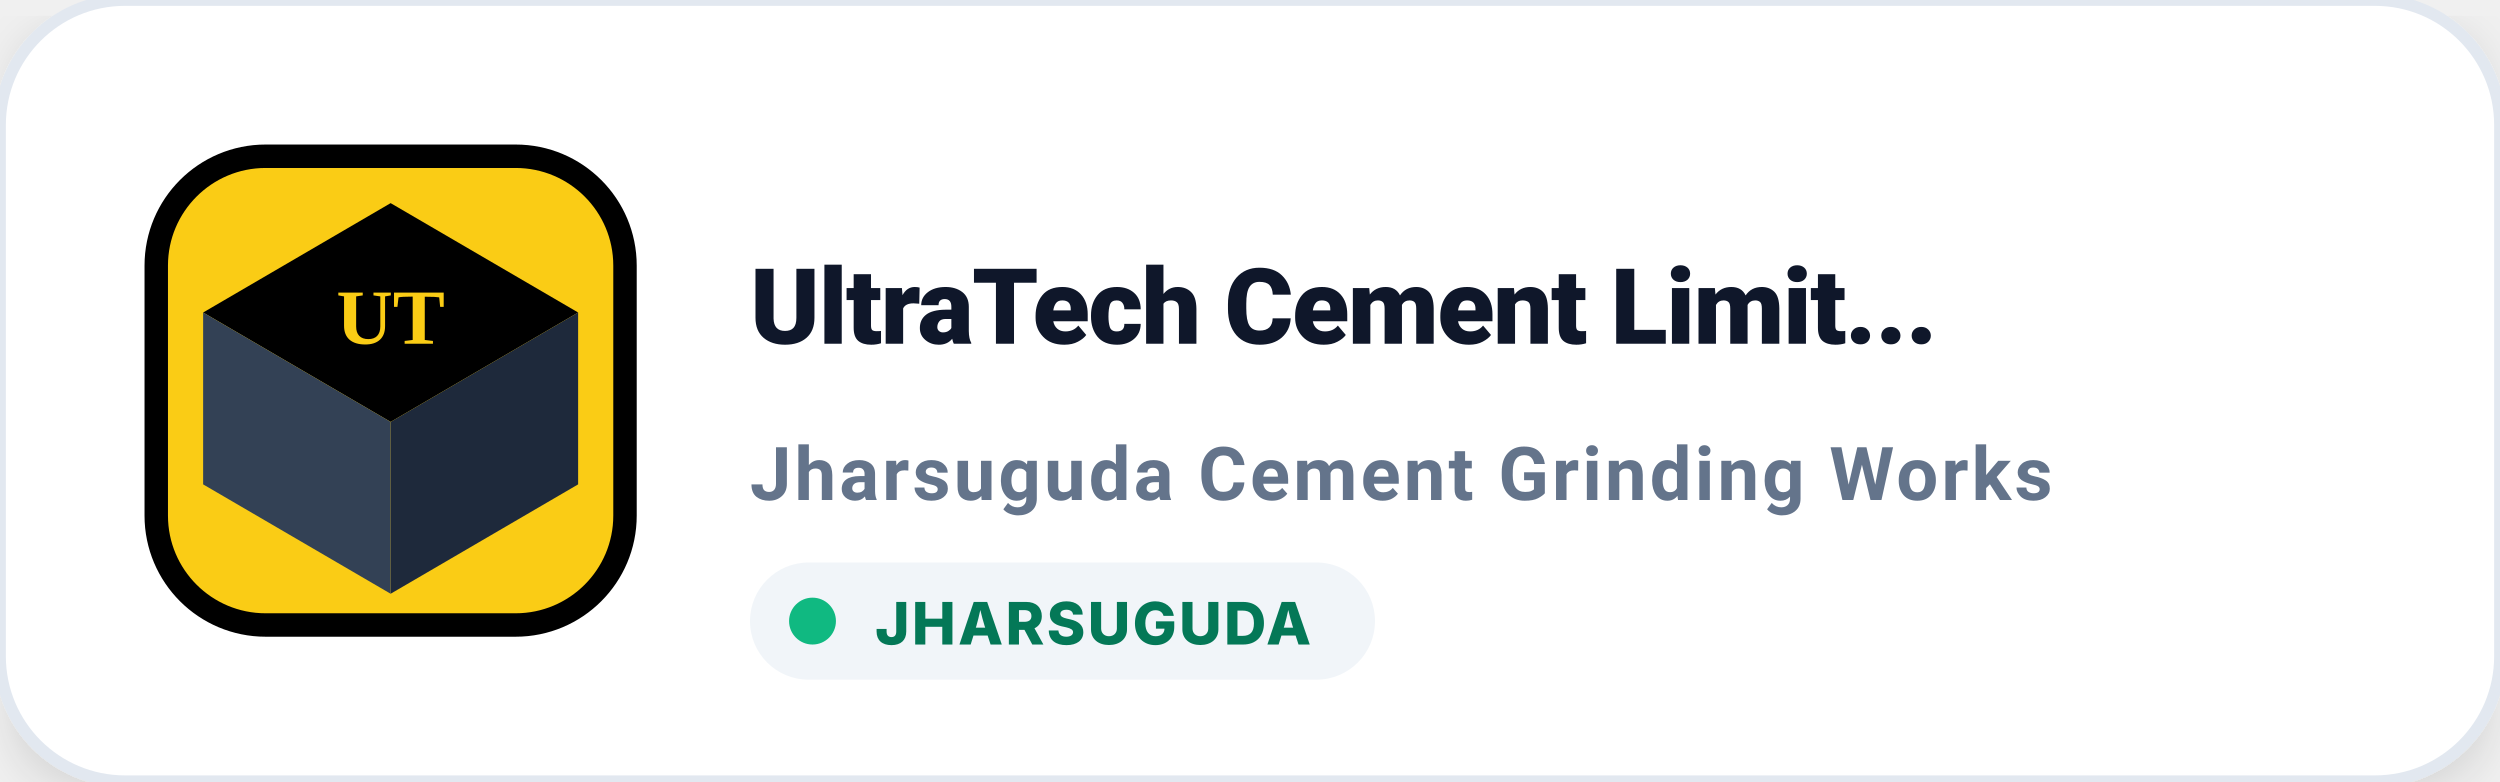
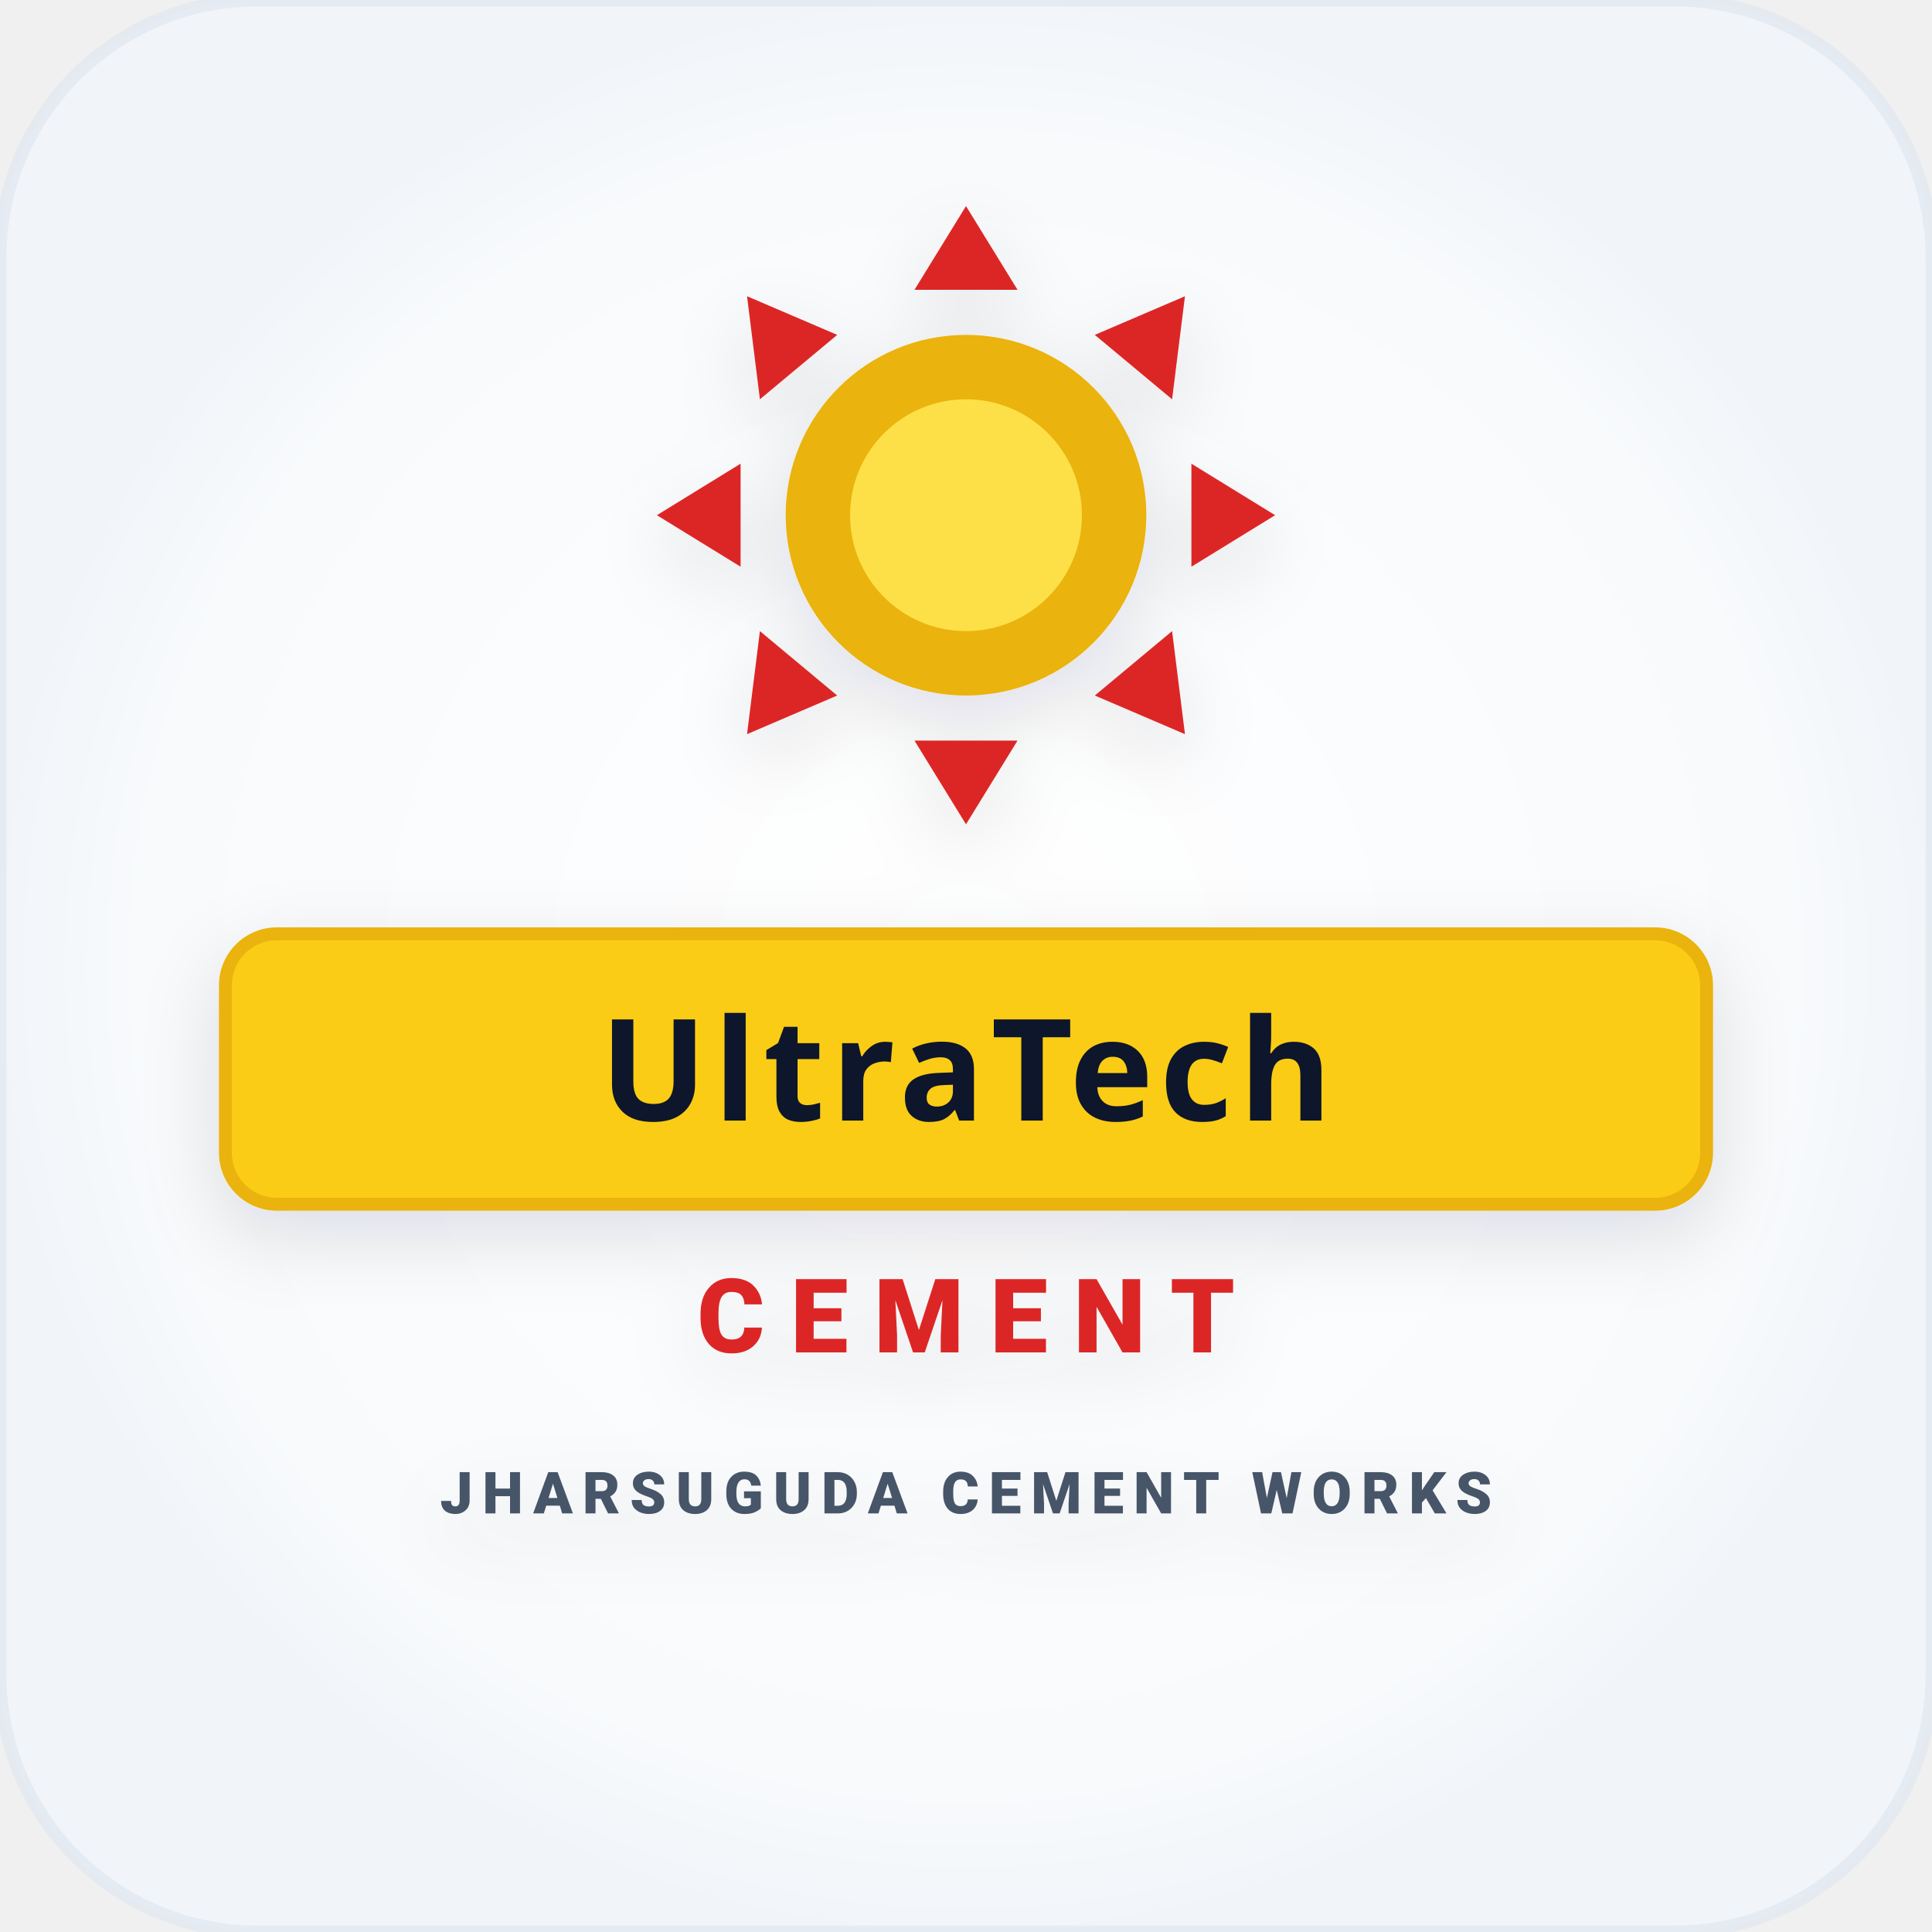
- <svg xmlns="http://www.w3.org/2000/svg" viewBox="0 0 320 100" width="320" height="100">
+ <svg xmlns="http://www.w3.org/2000/svg" viewBox="0 0 300 300" width="300" height="300">
  <defs>
-     <linearGradient id="grad" x1="0%" y1="0%" x2="100%" y2="100%">
-       <stop offset="0%" stop-color="#ca8a04" />
-       <stop offset="100%" stop-color="#0f172a" />
-     </linearGradient>
-     <filter id="shadow" x="-10%" y="-10%" width="120%" height="120%">
-       <feDropShadow dx="0" dy="2" stdDeviation="3" flood-opacity="0.12" />
+     <radialGradient id="logoBgGrad" cx="50%" cy="50%" r="50%">
+       <stop offset="0%" stop-color="#ffffff" />
+       <stop offset="85%" stop-color="#f8fafc" />
+       <stop offset="100%" stop-color="#f1f5f9" />
+     </radialGradient>
+     <filter id="logoShadow" x="-20%" y="-20%" width="140%" height="140%">
+       <feDropShadow dx="0" dy="4" stdDeviation="6" flood-color="#0f172a" flood-opacity="0.12" />
    </filter>
  </defs>
-   <rect width="320" height="100" rx="16" fill="#ffffff" stroke="#e2e8f0" stroke-width="1.5" filter="url(#shadow)" />
-   <g>
-     <rect x="20" y="20" width="60" height="60" rx="14" fill="#facc15" stroke="#000000" stroke-width="3" />
-     <polygon points="50,26 74,40 50,54 26,40" fill="#000000" />
-     <polygon points="50,54 74,40 74,62 50,76" fill="#1e293b" />
-     <polygon points="50,54 26,40 26,62 50,76" fill="#334155" />
-     <text x="50" y="44" font-size="10" font-weight="900" text-anchor="middle" fill="#facc15">UT</text>
-   </g>
-   <text x="96" y="44" font-family="-apple-system, BlinkMacSystemFont, 'Segoe UI', Roboto, 'Noto Sans', sans-serif" font-size="13.5" font-weight="800" fill="#0f172a" letter-spacing="-0.2px">
-     UltraTech Cement Limit...
-   </text>
-   <text x="96" y="64" font-family="-apple-system, BlinkMacSystemFont, 'Segoe UI', Roboto, 'Noto Sans', sans-serif" font-size="9.5" font-weight="600" fill="#64748b" letter-spacing="0.4px">
-     Jharsuguda Cement Grinding Works
-   </text>
-   <g transform="translate(96, 72)">
-     <rect width="80" height="15" rx="7.5" fill="#f1f5f9" />
-     <circle cx="8" cy="7.5" r="3" fill="#10b981" />
-     <text x="16" y="10.5" font-family="-apple-system, BlinkMacSystemFont, sans-serif" font-size="7.5" font-weight="800" fill="#047857" letter-spacing="0.3px">JHARSUGUDA</text>
+   <rect width="300" height="300" rx="40" fill="url(#logoBgGrad)" />
+   <rect width="300" height="300" rx="40" fill="none" stroke="#e2e8f0" stroke-width="2" opacity="0.8" />
+   <g filter="url(#logoShadow)">
+     <g transform="translate(150, 80)">
+       <circle cx="0" cy="0" r="28" fill="#eab308" />
+       <g fill="#dc2626">
+         <polygon points="0,-48 8,-35 -8,-35" />
+         <polygon points="34,-34 32,-18 20,-28" />
+         <polygon points="48,0 35,8 35,-8" />
+         <polygon points="34,34 20,28 32,18" />
+         <polygon points="0,48 -8,35 8,35" />
+         <polygon points="-34,34 -32,18 -20,28" />
+         <polygon points="-48,0 -35,-8 -35,8" />
+         <polygon points="-34,-34 -20,-28 -32,-18" />
+       </g>
+       <circle cx="0" cy="0" r="18" fill="#fde047" />
+     </g>
+     <rect x="35" y="145" width="230" height="42" rx="8" fill="#facc15" stroke="#eab308" stroke-width="2" />
+     <text x="150" y="174" font-family="'Arial Black', Impact, sans-serif" font-size="22" font-weight="900" fill="#0f172a" text-anchor="middle" letter-spacing="1">UltraTech</text>
+     <text x="150" y="210" font-family="-apple-system, BlinkMacSystemFont, 'Segoe UI', Roboto, sans-serif" font-size="16" font-weight="900" fill="#dc2626" text-anchor="middle" letter-spacing="4">CEMENT</text>
+     <text x="150" y="235" font-family="-apple-system, BlinkMacSystemFont, 'Segoe UI', Roboto, sans-serif" font-size="9" font-weight="800" fill="#475569" text-anchor="middle" letter-spacing="1.5">JHARSUGUDA CEMENT WORKS</text>
  </g>
</svg>
